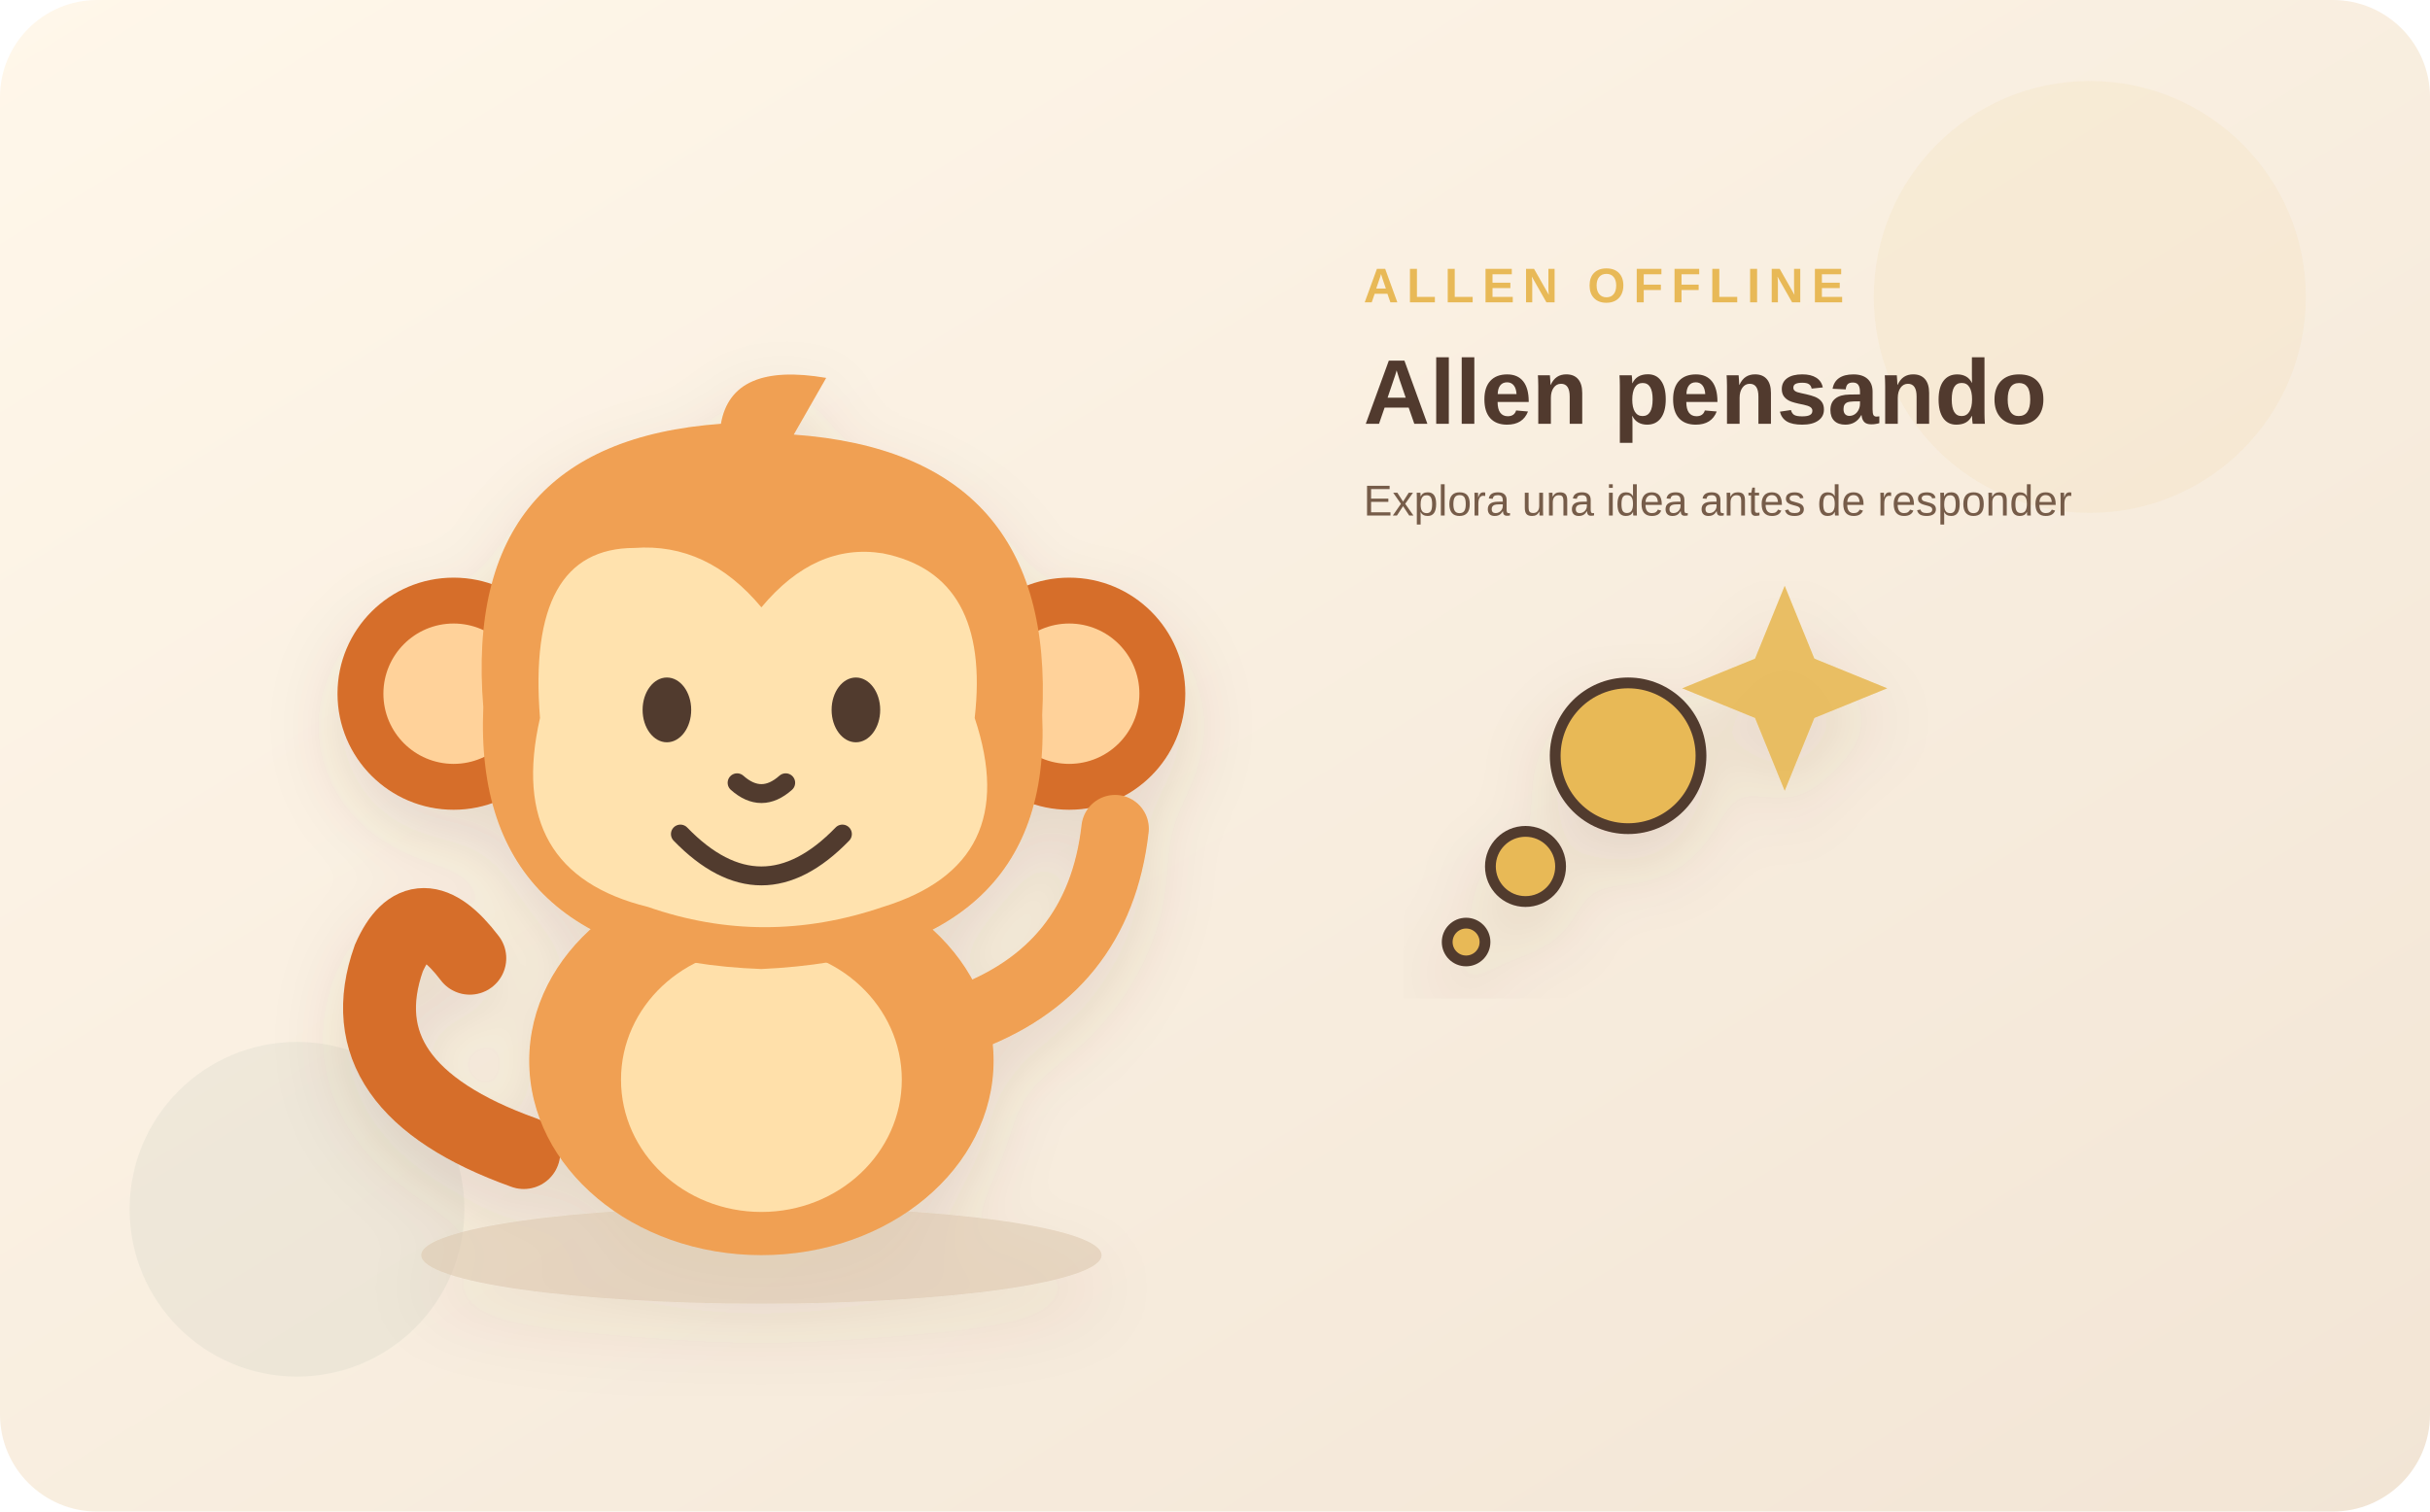
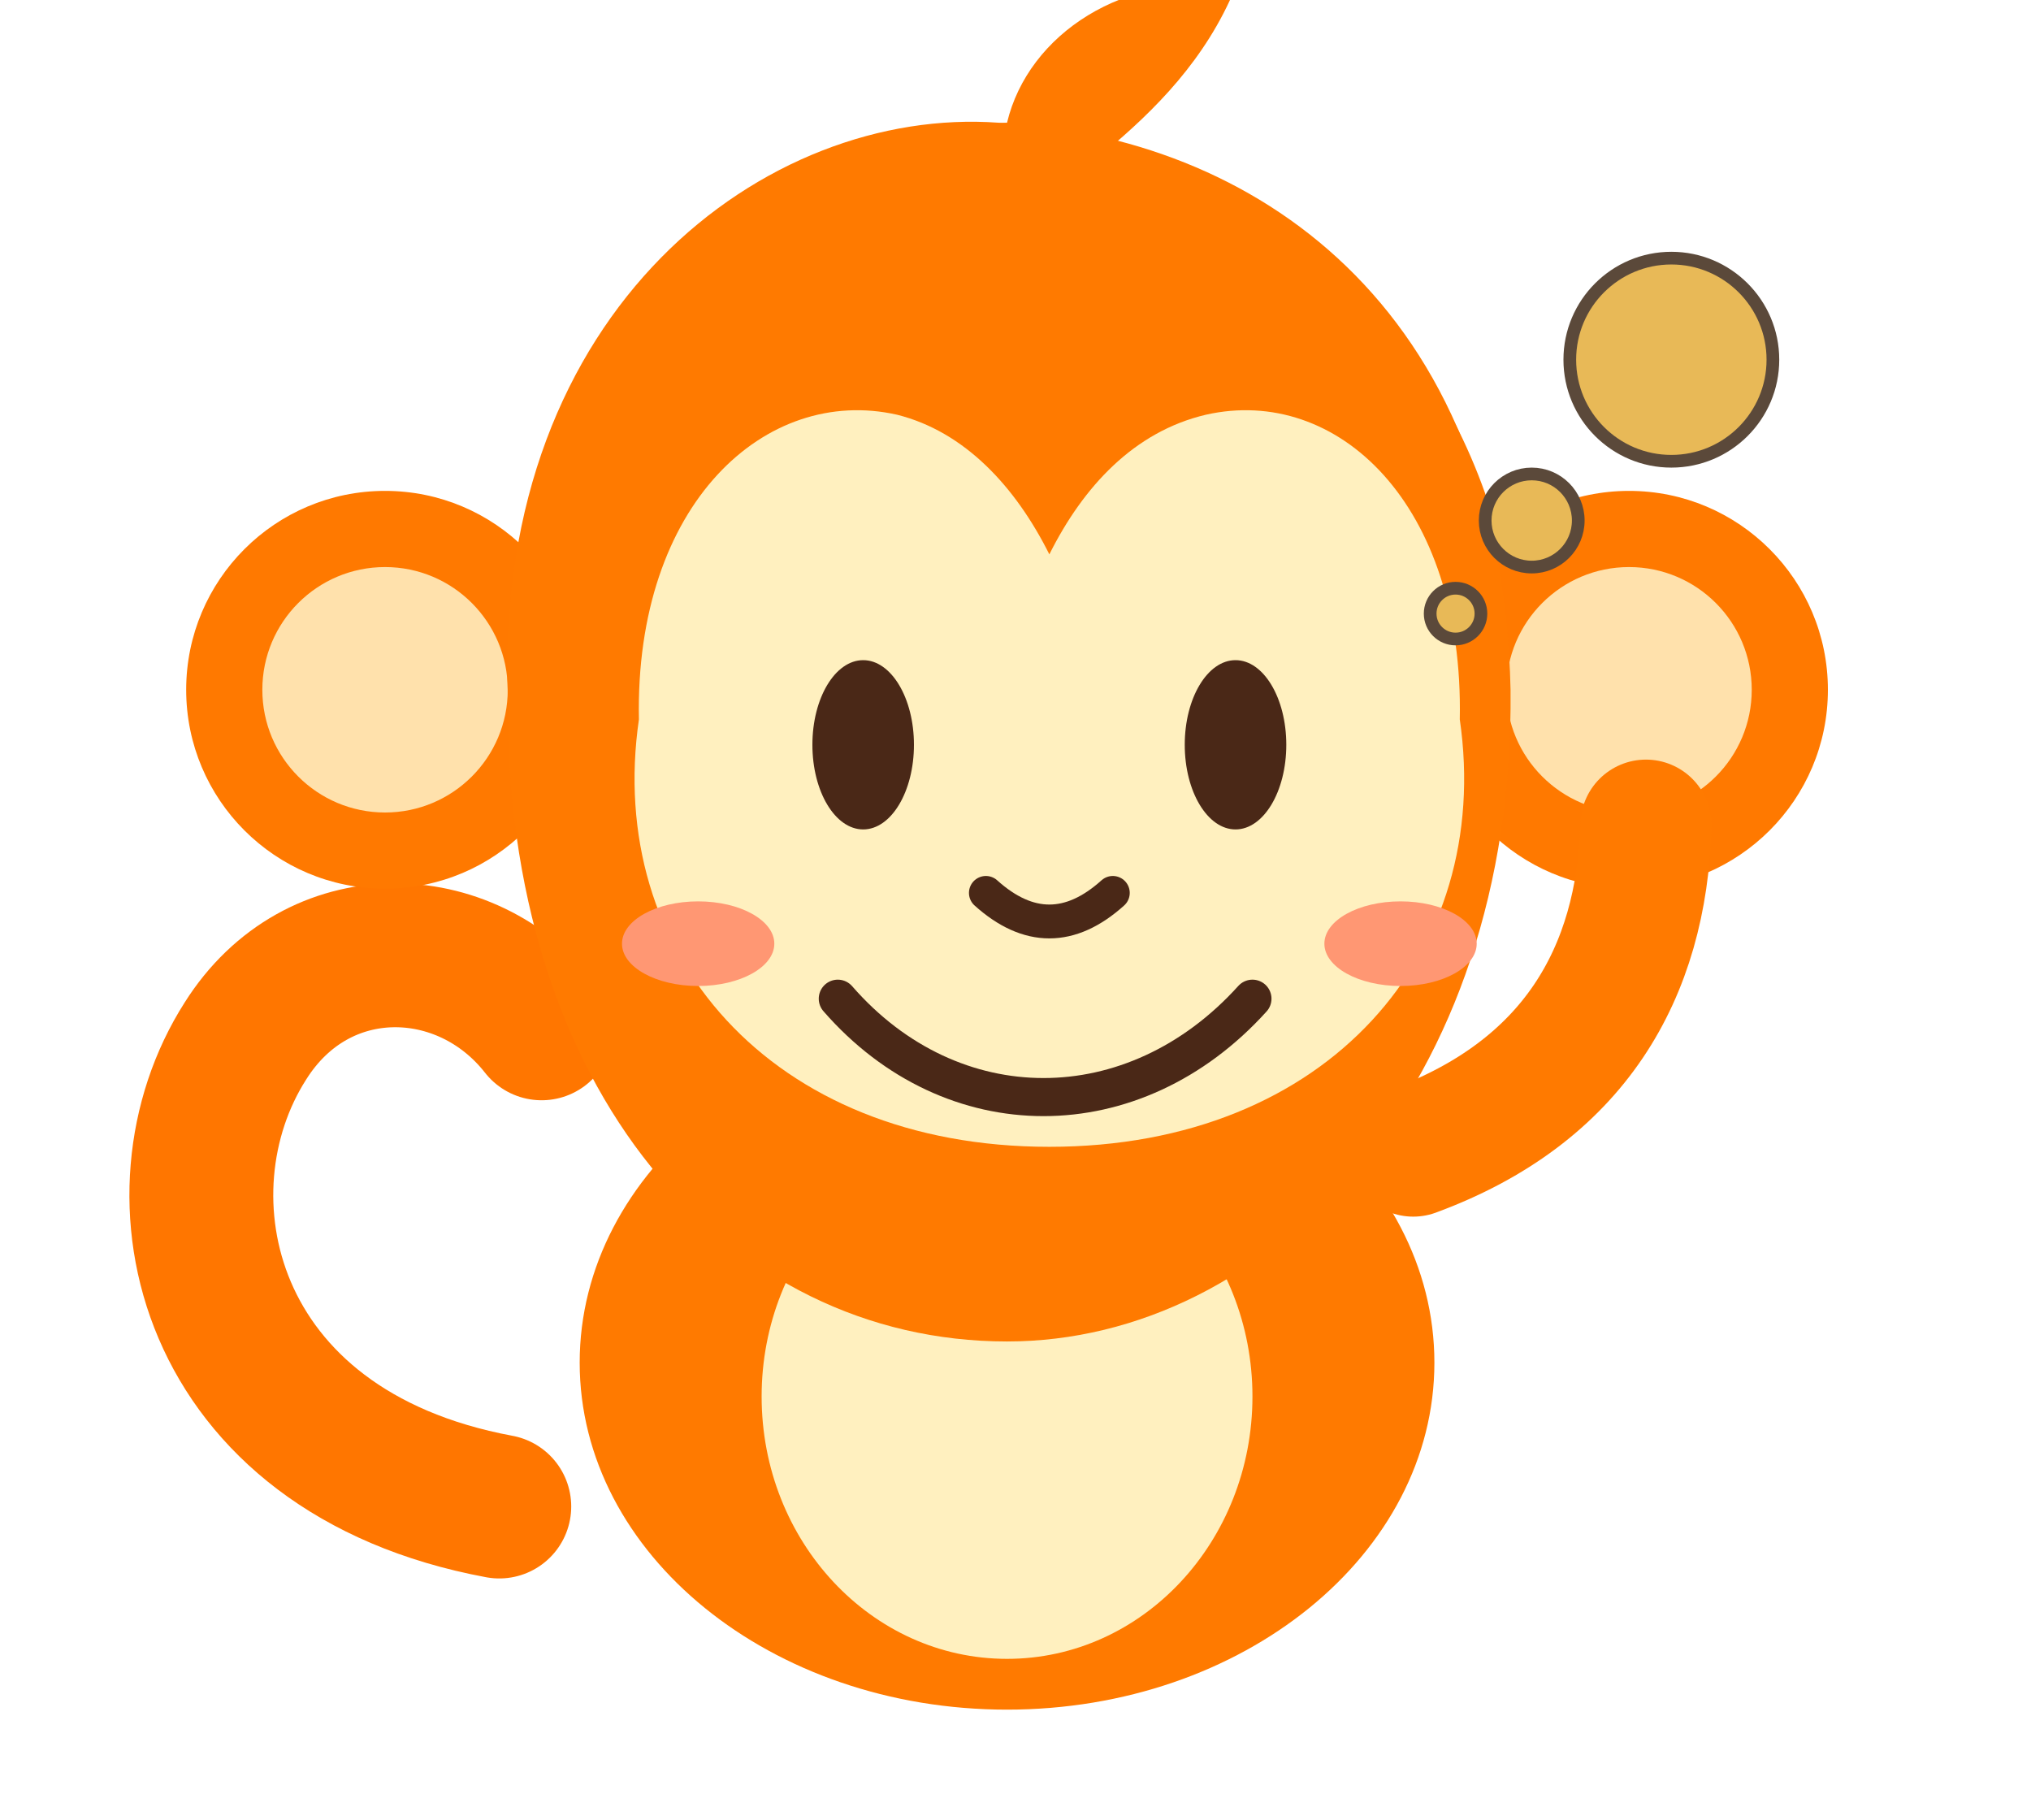
- <svg xmlns="http://www.w3.org/2000/svg" viewBox="0 0 900 560" role="img" aria-labelledby="t d">
-   <defs>
-     <linearGradient id="bg" x1="0" y1="0" x2="1" y2="1">
-       <stop stop-color="#FFF7EA" />
-       <stop offset="1" stop-color="#F2E5D5" />
-     </linearGradient>
-     <filter id="s">
-       <feDropShadow dx="0" dy="12" stdDeviation="13" flood-color="#69482F" flood-opacity=".14" />
-     </filter>
-   </defs>
-   <rect width="900" height="560" rx="36" fill="url(#bg)" />
-   <circle cx="774" cy="110" r="80" fill="#E8B957" opacity=".08" />
-   <circle cx="110" cy="448" r="62" fill="#55796F" opacity=".07" />
-   <g transform="translate(92 125)" filter="url(#s)">
-     <ellipse cx="190" cy="340" rx="126" ry="18" fill="#DAC5AB" opacity=".55" />
-     <path d="M102 302Q35 278 52 230Q63 205 82 230" fill="none" stroke="#D66E2A" stroke-width="27" stroke-linecap="round" />
-     <ellipse cx="190" cy="268" rx="86" ry="72" fill="#F0A052" />
-     <ellipse cx="190" cy="275" rx="52" ry="49" fill="#FFE0AA" />
-     <circle cx="76" cy="132" r="43" fill="#D66E2A" />
-     <circle cx="304" cy="132" r="43" fill="#D66E2A" />
-     <circle cx="76" cy="132" r="26" fill="#FFD29A" />
-     <circle cx="304" cy="132" r="26" fill="#FFD29A" />
-     <path d="M87 137Q79 39 175 32Q179 9 214 15L202 36Q299 43 294 140Q298 229 190 234Q83 230 87 137" fill="#F0A052" />
-     <path d="M108 141Q103 78 143 78Q170 76 190 100Q210 76 235 80Q275 88 269 141Q287 195 235 211Q191 226 148 211Q95 198 108 141" fill="#FFE2AE" />
-     <ellipse cx="155" cy="138" rx="9" ry="12" fill="#513A2E" />
-     <ellipse cx="225" cy="138" rx="9" ry="12" fill="#513A2E" />
-     <path d="M181 165q9 8 18 0M160 184q30 31 60 0" fill="none" stroke="#513A2E" stroke-width="7" stroke-linecap="round" />
-     <path d="M264 253q51-18 57-71" fill="none" stroke="#F0A052" stroke-width="25" stroke-linecap="round" />
+ <svg xmlns="http://www.w3.org/2000/svg" viewBox="0 0 480 430" role="img" aria-label="Allen pensando">
+   <g id="allen">
+     <path d="M118 356C48 343 35 282 58 246c17-27 52-26 70-3" fill="none" stroke="#ff7600" stroke-width="34" stroke-linecap="round" />
+     <ellipse cx="238" cy="322" rx="101" ry="82" fill="#ff7a00" />
+     <ellipse cx="238" cy="330" rx="58" ry="62" fill="#fff0bf" />
+     <circle cx="91" cy="163" r="47" fill="#ff7900" />
+     <circle cx="91" cy="163" r="29" fill="#ffe1ac" />
+     <circle cx="385" cy="163" r="47" fill="#ff7900" />
+     <circle cx="385" cy="163" r="29" fill="#ffe1ac" />
+     <path d="M120 164c-3-91 61-139 116-135 60 3 119 43 121 134 1 94-57 154-119 154-66 0-119-59-118-153Z" fill="#ff7a00" />
+     <path d="M161 82c31-47 71-53 77-53 5-21 28-36 54-32-7 17-19 29-31 39 45 8 82 45 94 94-33-8-68 2-89 35-20-34-55-43-88-35-16 7-33 19-48 34 3-34 13-61 31-82Z" fill="#ff7a00" />
+     <path d="M151 170c-1-51 30-79 61-72 16 4 28 17 36 33 8-16 20-29 37-33 31-7 61 21 60 72 8 55-31 101-97 101s-105-46-97-101Z" fill="#fff0bf" />
+     <ellipse cx="204" cy="176" rx="12" ry="20" fill="#4a2817" />
+     <ellipse cx="292" cy="176" rx="12" ry="20" fill="#4a2817" />
+     <ellipse cx="165" cy="223" rx="18" ry="10" fill="#ff9773" />
+     <ellipse cx="331" cy="223" rx="18" ry="10" fill="#ff9773" />
+     <path d="M233 211c10 9 20 9 30 0" fill="none" stroke="#4a2817" stroke-width="8" stroke-linecap="round" />
+     <path d="M198 236c27 31 70 31 98 0" fill="none" stroke="#4a2817" stroke-width="9" stroke-linecap="round" />
+     <path d="M334 272c38-14 54-42 55-77" fill="none" stroke="#ff7a00" stroke-width="31" stroke-linecap="round" />
  </g>
-   <g filter="url(#s)">
-     <g fill="#E8B957" stroke="#513A2E" stroke-width="4">
-       <circle cx="603" cy="280" r="27" />
-       <circle cx="565" cy="321" r="13" />
-       <circle cx="543" cy="349" r="7" />
-     </g>
-     <path d="M650 244l11-27 11 27 27 11-27 11-11 27-11-27-27-11z" fill="#E8B957" opacity=".9" />
+   <g fill="#e8b957" stroke="#5b493a" stroke-width="3">
+     <circle cx="395" cy="85" r="24" />
+     <circle cx="362" cy="123" r="11" />
+     <circle cx="344" cy="145" r="6" />
  </g>
-   <text x="505" y="112" font-family="Segoe UI,Arial,sans-serif" font-size="18" letter-spacing="3" font-weight="800" fill="#E8B957">ALLEN OFFLINE</text>
-   <text x="505" y="157" font-family="Segoe UI,Arial,sans-serif" font-size="34" font-weight="800" fill="#513A2E">Allen pensando</text>
-   <text x="505" y="191" font-family="Segoe UI,Arial,sans-serif" font-size="16" fill="#765C49">Explora una idea antes de responder</text>
</svg>
